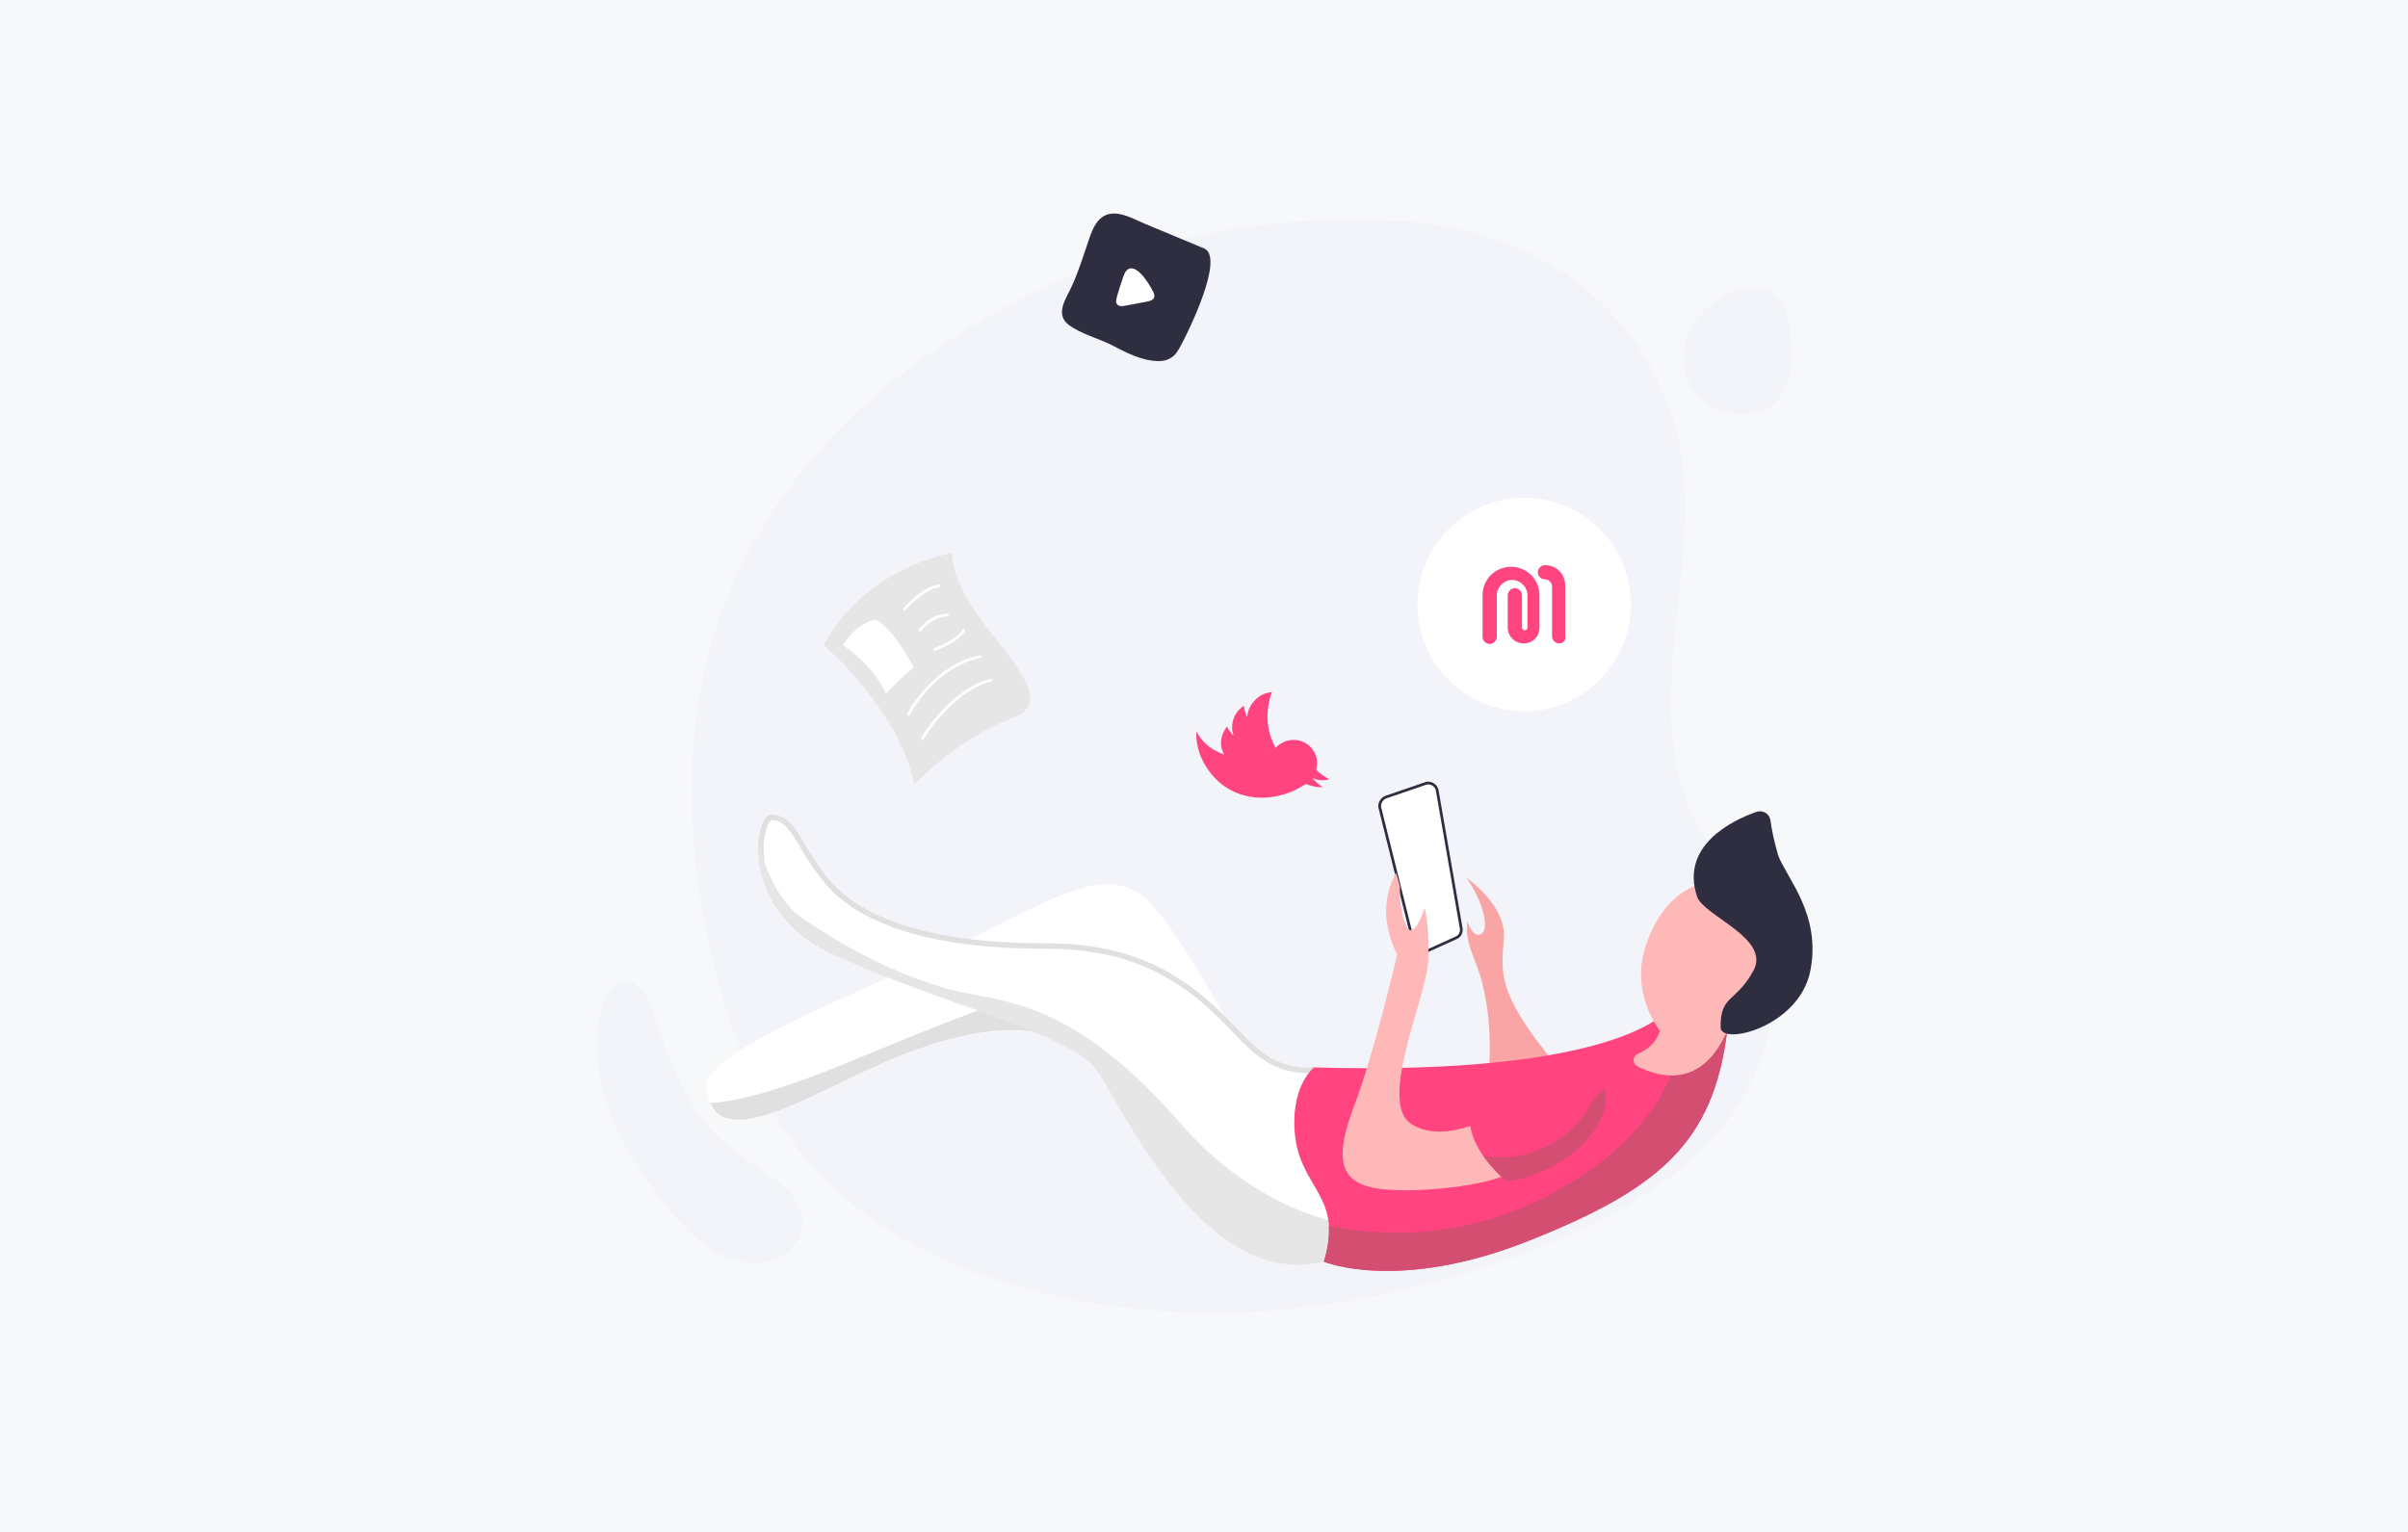
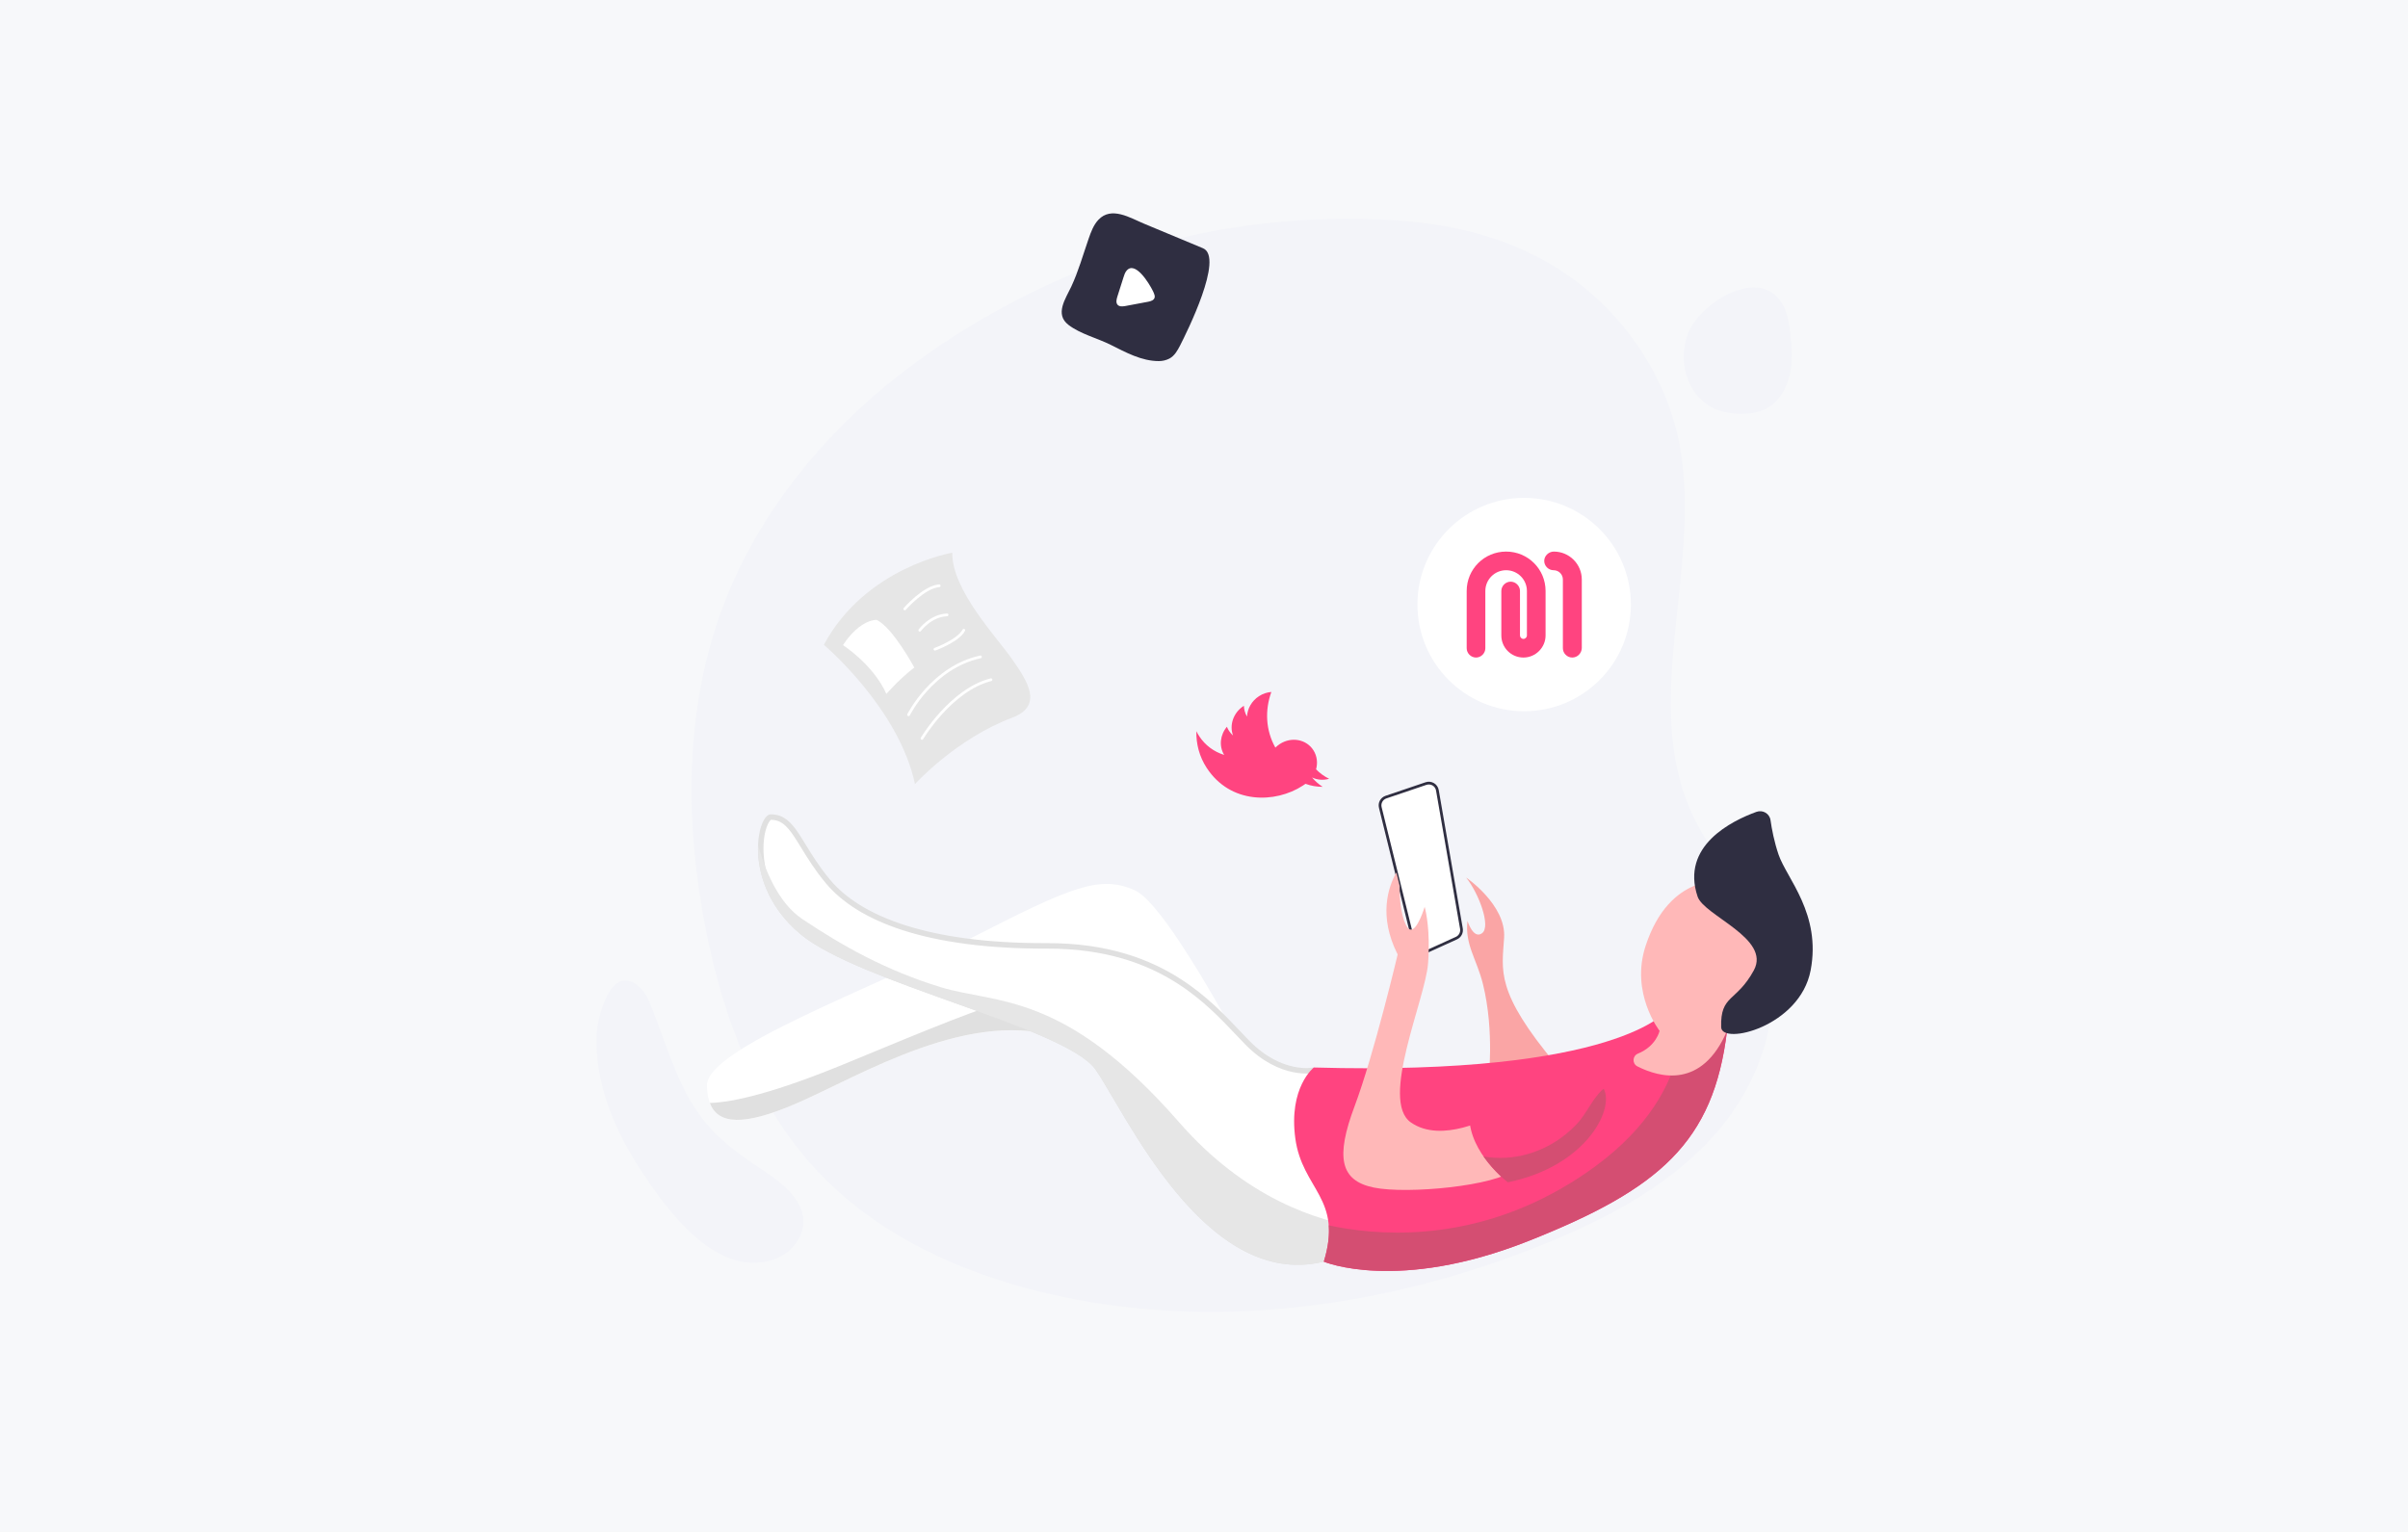
- <svg xmlns="http://www.w3.org/2000/svg" version="1.1" id="图层_1" x="0px" y="0px" viewBox="0 0 440 280" style="enable-background:new 0 0 440 280;" xml:space="preserve">
-   <style type="text/css">
- 	.st0{fill:#F7F8FA;}
- 	.st1{fill:#F3F4F9;}
- 	.st2{fill:#FAA5A5;}
- 	.st3{fill:#FFFFFF;}
- 	.st4{fill:#E0E0E0;}
- 	.st5{fill:#FFFFFF;stroke:#E0E0E0;}
- 	.st6{fill:#E6E6E6;}
- 	.st7{fill:#FF4480;}
- 	.st8{fill:#D44E72;}
- 	.st9{fill:none;stroke:#FFFFFF;stroke-width:0.5;stroke-linecap:round;stroke-miterlimit:10;}
- 	.st10{fill:#2F2E41;}
- 	.st11{fill:#FFB8B8;}
- 	.st12{fill:#FFFFFF;stroke:#2F2E41;stroke-width:0.5;stroke-linejoin:round;stroke-miterlimit:10;}
- 	.st13{fill:#FF4480;}
- </style>
-   <path class="st0" d="M440,0H0v280h440V0z" />
-   <path class="st1" d="M257.4,40.5c15.7,1.4,29.9,7.3,39.9,20.1c4.9,6.2,8.3,13.5,9.7,21.3c3.9,22.4-7.4,47,2.5,67.6  c3.6,7.4,9.7,13.5,12.6,21.2c4.6,12,0.4,26-7.8,35.8c-8.2,9.8-19.9,16.1-31.7,20.9c-28.9,11.8-61.4,16.3-91.8,9  c-15.4-3.7-30.3-10.6-41.2-22c-11.4-12-17.4-28.2-20.6-44.4c-3.7-18.9-3.9-39,2.5-57.2c6.3-18,18.8-33.4,34-45  c11.4-8.6,24.1-15.5,37.5-20.3c16.7-6,34.9-8.1,52.6-7C256.2,40.4,256.8,40.4,257.4,40.5z" />
-   <path class="st1" d="M311.7,56.5c-1.6,1.4-2.8,3.1-3.4,4.7c-1.7,4.7-0.3,10.4,4.1,13.1c1.6,1,3.5,1.3,5.3,1.4c1.7,0.1,3.5-0.2,5.1-1  c2.2-1.2,3.6-3.5,4.2-6c0.6-2.4,0.4-5,0.2-7.5c-0.2-1.6-0.4-3.2-1-4.7C323.4,50.1,316.2,52.5,311.7,56.5z" />
-   <path class="st1" d="M109,189.3c-0.3,8.9,3.3,17.4,8.1,24.7c4.9,7.4,13.8,19.8,24.3,16.2c3.2-1.1,5.8-4.5,5.2-7.8  c-0.7-4.3-5.2-7.1-8.5-9.3c-4.3-2.8-7.9-5.7-10.9-10c-3.8-5.6-5.8-12.7-8.2-18.9c-0.5-1.3-1.1-2.7-2.2-3.7  C111.6,175.7,109.1,185.9,109,189.3z" />
-   <path class="st2" d="M267.9,160.4c0,0,7.3,5,6.9,11c-0.4,6-1.7,9.8,9.6,23.3l-12.5,3.1c0,0,1.2-9.2-1-17.9  c-1.1-4.6-3.3-7.2-2.8-11.5c0,0,1.1,3.4,2.7,2.2C272.4,169.3,270.2,163.3,267.9,160.4z" />
-   <path class="st3" d="M230.3,197.8c0,0-16.4-32.1-22.9-35s-11.7-0.6-29.9,8.7s-48.5,20.2-48.4,27c0.2,6.8,4.5,8.4,16.3,3.3  c11.8-5.1,32.4-18,49.4-11.7c17,6.3,25.4,24.8,25.4,24.8L230.3,197.8z" />
-   <path class="st4" d="M199.1,182.7c-9.7-2.5-12.4-1.6-44.2,11.5c-13.3,5.5-20.8,7.2-25.1,7.4c1.5,3.9,6.1,4.3,15.7,0.1  c11.8-5.1,32.4-18,49.4-11.7c17,6.3,25.3,24.8,25.3,24.8l4.8-8.1C218.6,198.3,206,184.5,199.1,182.7z" />
-   <path class="st5" d="M146.5,170.3L146.5,170.3c-5.2-4.4-7.1-9.7-7.4-13.9c-0.2-2.1,0.1-3.9,0.5-5.2c0.2-0.6,0.5-1.1,0.7-1.4  c0.3-0.3,0.4-0.4,0.5-0.4c1.1,0,1.9,0.3,2.6,0.8c0.7,0.6,1.4,1.4,2.1,2.5c0.4,0.6,0.8,1.3,1.2,2c1.1,1.9,2.5,4.1,4.5,6.5  c5.6,6.7,18,11.8,40,11.7c10.9,0,18.5,2.8,24.1,6.5c4.7,3,8,6.5,10.8,9.4c0.6,0.6,1.1,1.2,1.7,1.7c3.1,3.2,6.2,4.5,8.5,4.9  c1.1,0.2,2.1,0.3,2.8,0.2c0.3,0,0.5,0,0.7-0.1l10.7,27.5l-8.8,6.9c-10.5,2.5-19.4-4.1-26.4-12.5c-3.5-4.2-6.5-8.8-8.9-12.9  c-0.9-1.5-1.7-2.9-2.5-4.2c-1.3-2.2-2.4-4.1-3.3-5.3c-0.7-1-2-2.1-3.6-3c-1.6-1-3.6-2-5.8-3c-4.5-2-10.1-4-15.8-6.1  c-0.3-0.1-0.6-0.2-0.9-0.3c-5.5-2-11-3.9-15.8-6C153.4,174.6,149.1,172.5,146.5,170.3z" />
-   <path class="st6" d="M241.9,230.6l7.8-6.1c-9.1-1.2-22.2-5.6-34.2-19.4c-21-24-33.4-21.6-43.5-24.7c-10.1-3.1-18-7.6-25.3-12.5  c-4.4-2.9-6.8-9.1-8.1-13.5c-0.2,4.5,1.5,11,7.7,16.2c10.7,9,48.6,17.1,54,24.8C205.6,203.2,220.2,235.9,241.9,230.6z" />
-   <path class="st7" d="M304.6,184.7c0,0-8.8,12-64.5,10.4c0,0-4.6,3.6-3.4,13c1.3,9.3,8.8,10.9,5.2,22.5c0,0,13.5,5.7,37.4-3.8  s33.8-18.1,36.3-38.4L304.6,184.7z" />
-   <path class="st8" d="M315.6,188.4l-8.5-2.9c0,0,3,17.5-22,31.8c-17.5,10-34,8.5-42.3,6.7c0.1,1.8-0.1,4-0.9,6.6  c0,0,13.5,5.7,37.4-3.8C303.3,217.3,313.1,208.8,315.6,188.4z" />
-   <path class="st6" d="M150.5,117.9c0,0,13.7,11.6,16.6,25.5c0,0,7.5-8.3,17.8-12.1c5.8-2.2,2.8-6.7,0-10.7  c-2.8-4-11.1-12.7-10.9-19.5C174,101,158.2,103.6,150.5,117.9z" />
-   <path class="st3" d="M154,117.9c0,0,5.5,3.5,7.9,8.9c0,0,2.5-2.8,5.1-4.8c0,0-3.9-7.3-6.9-8.7C160.2,113.3,157.2,113.1,154,117.9z" />
-   <path class="st9" d="M165.3,111.3c0,0,3.5-4,6.3-4.2" />
-   <path class="st9" d="M168.1,115.2c0,0,1.9-2.7,5-2.8" />
-   <path class="st9" d="M170.8,118.7c0,0,4.2-1.5,5.3-3.5" />
-   <path class="st9" d="M166,130.6c0,0,4.3-8.7,13.1-10.6" />
-   <path class="st9" d="M168.5,135c0,0,5.3-8.9,12.6-10.7" />
-   <path class="st10" d="M211.8,66c-3.2,0-6.1-1.6-8.8-3c-2.5-1.2-5.5-2-7.7-3.6c-2.6-2-0.5-4.8,0.5-7c1.3-2.8,2.2-5.8,3.2-8.7  c0.4-1.2,0.9-2.5,1.8-3.5c2.4-2.5,5.8-0.4,8.4,0.7c3.6,1.5,7.2,3,10.8,4.5c3.9,1.6-3,15.5-4.2,17.7c-0.5,0.9-1,1.9-2,2.4  C213.1,65.9,212.4,66,211.8,66z" />
-   <path class="st3" d="M210.7,53.3c-0.8-1.6-3.3-5.6-4.9-3.8c-0.3,0.3-0.4,0.8-0.6,1.2c-0.4,1.2-0.8,2.4-1.1,3.5c-0.1,0.5-0.3,1,0,1.4  c0.3,0.4,0.9,0.4,1.4,0.3c1.4-0.3,2.8-0.5,4.2-0.8c0.5-0.1,1.1-0.3,1.2-0.8c0.1-0.3,0-0.5-0.1-0.8C210.8,53.5,210.8,53.4,210.7,53.3  z" />
-   <path class="st11" d="M315.1,161.1c0,0-9.9-1.6-14.4,11.8c-2.9,8.7,2.6,15.5,2.6,15.5s-0.6,2.8-4,4.2c-1,0.4-1.1,1.8-0.1,2.3  c4.1,2.1,11.8,4.1,16.4-6.5c0,0,14.9-9.8,9.5-17.7C319.8,162.7,322.5,163.8,315.1,161.1z" />
-   <path class="st10" d="M323.5,149.9c-0.2-1.2-1.4-1.9-2.6-1.5c-4.5,1.6-13.9,6.2-10.8,15.5c1.2,3.5,13.5,7.6,10.3,13.5  c-3.2,5.9-6.1,4.4-6,10.4c0.1,3.4,14.4-0.1,16.4-10.4c2-10.3-4.3-16.8-5.9-21.1C324.2,153.9,323.7,151.5,323.5,149.9z" />
-   <path class="st12" d="M253.2,145.7l7.3-2.5c0.9-0.3,1.9,0.3,2.1,1.2l4.4,25.3c0.1,0.7-0.2,1.4-0.9,1.7l-5.5,2.5  c-0.9,0.4-2-0.1-2.2-1.1l-6.3-25.3C252,146.8,252.5,146,253.2,145.7z" />
-   <path class="st11" d="M255.1,159.5c-1.5,2.7-3.3,8,0.2,15c0,0-4.3,18.4-7.9,27.7c-3.5,9.3-2.7,13.6,3.5,14.9  c6.2,1.3,22.5-0.3,25.6-3.2l-4.1-9.7c0,0-9,5.1-14.7,1.1c-5.7-4,2.6-22.4,3.2-29c0.1-0.8,0.1-1.6,0.1-2.4c0.1-5.1-0.7-8-0.7-8  s-1.3,4.4-2.6,4.1c-0.2,0-0.4-0.1-0.5-0.4c-0.9-1.2-1.5-4.5-1.4-7.6L255.1,159.5z" />
-   <path class="st7" d="M293,198.9c2.2,3.8-3.3,14.3-17.5,17.2c0,0-7-5.3-7-12c0-2.9,6.1-5.6,12-6.8C286.5,196.1,291.6,196.4,293,198.9  z" />
-   <path class="st8" d="M293.1,199c-0.2,0.1-0.3,0.2-0.5,0.3c-1.8,1.8-2.8,4.3-4.5,6.1c-0.6,0.6-1.2,1.2-1.9,1.8  c-4.2,3.4-9.7,5-15.1,4.1c2,2.9,4.4,4.7,4.4,4.7C289.5,213.3,295,203,293.1,199z" />
-   <path class="st7" d="M238.1,143.6c0.2-0.1,0.3-0.2,0.5-0.3c1,0.4,2.1,0.6,3.1,0.6c-0.7-0.5-1.4-1.1-1.9-1.7c0.9,0.4,2.1,0.6,3.1,0.2  c-0.9-0.4-1.7-1-2.4-1.7c0.3-1.2,0.2-2.4-0.5-3.5c-1.3-2-4-2.6-6.1-1.2c-0.3,0.2-0.6,0.4-0.8,0.7c-1.8-3.2-1.9-6.8-0.7-10.2  c-0.8,0.1-1.6,0.3-2.3,0.8c-1.3,0.9-2.1,2.3-2.2,3.7c-0.4-0.6-0.5-1.3-0.6-2l0,0c-1.9,1.2-2.6,3.5-1.9,5.4c-0.3-0.2-0.5-0.5-0.8-0.9  c-0.1-0.2-0.3-0.5-0.4-0.7c-1.2,1.5-1.5,3.5-0.5,5.1c-1.8-0.6-3.5-1.7-4.6-3.4c-0.2-0.3-0.4-0.6-0.5-0.9c-0.1,2.3,0.5,4.6,1.9,6.7  C224.8,147,233,146.9,238.1,143.6z" />
-   <circle class="st3" cx="278.5" cy="110.5" r="19.5" />
-   <g>
-     <g>
-       <g>
-         <g>
-           <g>
-             <path class="st13" d="M278.4,117.6c-1.6,0-2.9-1.3-2.9-2.9v-5.9c0-0.7,0.6-1.3,1.3-1.3c0.7,0,1.3,0.6,1.3,1.3v5.9       c0,0.2,0.2,0.5,0.5,0.5s0.5-0.2,0.5-0.5v-5.9c0-1.5-1.3-2.8-2.8-2.8c-1.5,0-2.8,1.3-2.8,2.8v7.6c0,0.7-0.6,1.3-1.3,1.3       s-1.3-0.6-1.3-1.3v-7.6c0-2.9,2.3-5.2,5.2-5.2s5.2,2.3,5.2,5.2v5.9C281.3,116.3,280.1,117.6,278.4,117.6z" />
-           </g>
-         </g>
-         <g>
-           <g>
-             <path class="st13" d="M284.9,117.6c-0.7,0-1.3-0.6-1.3-1.3v-9.1c0-0.7-0.6-1.3-1.3-1.3c-0.7,0-1.3-0.6-1.3-1.3s0.6-1.3,1.3-1.3       c2.1,0,3.7,1.6,3.7,3.7v9.1C286.2,117.1,285.6,117.6,284.9,117.6z" />
-           </g>
-         </g>
-       </g>
-     </g>
-   </g>
+ <svg xmlns="http://www.w3.org/2000/svg" width="440" height="280" viewBox="0 0 440 280" fill="none">
+   <path d="M440 0H0V280H440V0Z" fill="#F7F8FA" />
+   <path d="M257.367 40.465C273.107 41.855 287.277 47.765 297.317 60.555C302.177 66.745 305.637 74.065 306.997 81.835C310.927 104.265 299.577 128.875 309.477 149.385C313.047 156.785 319.137 162.855 322.057 170.535C326.617 182.495 322.467 196.495 314.257 206.315C306.047 216.135 294.367 222.405 282.517 227.245C253.577 239.045 221.097 243.545 190.697 236.255C175.347 232.575 160.367 225.705 149.527 214.225C138.167 202.205 132.137 186.015 128.947 169.785C125.227 150.845 125.067 130.815 131.467 112.605C137.797 94.615 150.307 79.165 165.497 67.625C176.867 58.985 189.627 52.155 203.037 47.285C219.717 41.235 237.977 39.135 255.637 40.315C256.227 40.365 256.797 40.415 257.367 40.465Z" fill="#F3F4F9" />
+   <path d="M311.747 56.485C310.157 57.925 308.917 59.595 308.357 61.165C306.697 65.855 308.017 71.595 312.427 74.255C314.017 75.215 315.897 75.575 317.757 75.635C319.487 75.685 321.277 75.465 322.807 74.645C325.017 73.455 326.417 71.105 326.997 68.665C327.577 66.225 327.417 63.675 327.157 61.175C326.987 59.565 326.767 57.935 326.127 56.445C323.387 50.145 316.197 52.455 311.747 56.485Z" fill="#F3F4F9" />
+   <path d="M109.017 189.265C108.717 198.165 112.347 206.655 117.147 213.975C122.007 221.385 130.987 233.755 141.477 230.175C144.717 229.065 147.287 225.705 146.717 222.335C145.997 218.075 141.477 215.255 138.177 213.065C133.917 210.225 130.247 207.365 127.317 203.045C123.517 197.425 121.567 190.385 119.067 184.135C118.537 182.795 117.967 181.415 116.897 180.455C111.617 175.695 109.127 185.925 109.017 189.265Z" fill="#F3F4F9" />
+   <path d="M267.908 160.405C267.908 160.405 275.218 165.385 274.838 171.395C274.468 177.395 273.138 181.235 284.438 194.695L271.958 197.785C271.958 197.785 273.128 188.565 270.968 179.855C269.828 175.275 267.638 172.655 268.148 168.335C268.148 168.335 269.218 171.785 270.828 170.555C272.448 169.315 270.248 163.345 267.908 160.405Z" fill="#FAA5A5" />
+   <path d="M230.256 197.774C230.256 197.774 213.826 165.654 207.386 162.744C200.946 159.834 195.676 162.144 177.536 171.414C159.396 180.684 129.016 191.664 129.176 198.424C129.336 205.184 133.676 206.794 145.436 201.734C157.196 196.674 177.796 183.694 194.806 190.024C211.816 196.344 220.156 214.834 220.156 214.834L230.256 197.774Z" fill="white" />
+   <path d="M199.057 182.695C189.327 180.165 186.677 181.055 154.847 194.245C141.557 199.755 134.007 201.465 129.707 201.595C131.177 205.535 135.837 205.855 145.437 201.725C157.197 196.665 177.797 183.685 194.807 190.005C211.817 196.325 220.157 214.815 220.157 214.815L224.967 206.695C218.607 198.275 206.047 184.515 199.057 182.695Z" fill="#E0E0E0" />
+   <path d="M146.499 170.282L146.498 170.282C141.272 165.883 139.359 160.558 139.05 156.347C138.895 154.236 139.145 152.419 139.571 151.149C139.785 150.511 140.036 150.034 140.284 149.727C140.54 149.41 140.732 149.345 140.826 149.345C141.886 149.345 142.702 149.647 143.426 150.193C144.166 150.751 144.826 151.576 145.541 152.652C145.934 153.242 146.341 153.905 146.783 154.627C147.93 156.498 149.316 158.76 151.313 161.146C156.949 167.88 169.313 172.955 191.288 172.885C202.155 172.85 209.776 175.714 215.431 179.343C220.119 182.351 223.46 185.882 226.213 188.792C226.792 189.404 227.345 189.988 227.879 190.534C230.996 193.723 234.044 195 236.335 195.471C237.477 195.706 238.426 195.739 239.094 195.712C239.356 195.701 239.576 195.681 239.747 195.661L250.486 223.201L241.653 230.135C231.145 232.661 222.287 226.04 215.295 217.611C211.8 213.397 208.806 208.773 206.345 204.711C205.449 203.234 204.621 201.824 203.863 200.534C202.55 198.301 201.449 196.429 200.586 195.198C199.852 194.152 198.601 193.14 197.007 192.152C195.405 191.158 193.416 190.164 191.165 189.167C186.664 187.173 181.066 185.149 175.325 183.092C175.016 182.981 174.706 182.87 174.396 182.759C168.943 180.806 163.404 178.821 158.553 176.796C153.414 174.649 149.105 172.479 146.499 170.282Z" fill="white" stroke="#E0E0E0" />
+   <path d="M241.887 230.605L249.637 224.515C240.577 223.265 227.457 218.875 215.467 205.145C194.497 181.105 182.027 183.535 171.917 180.445C161.817 177.345 153.877 172.855 146.577 167.965C142.177 165.015 139.747 158.895 138.517 154.495C138.347 159.035 140.017 165.495 146.177 170.685C156.857 179.685 194.777 187.805 200.177 195.505C205.587 203.195 220.177 235.945 241.887 230.605Z" fill="#E6E6E6" />
+   <path d="M304.587 184.695C304.587 184.695 295.747 196.675 240.067 195.115C240.067 195.115 235.417 198.745 236.687 208.085C237.957 217.435 245.437 219.015 241.887 230.605C241.887 230.605 255.347 236.315 279.307 226.815C303.267 217.315 313.106 208.765 315.576 188.405L304.587 184.695Z" fill="#FF4480" />
+   <path d="M315.566 188.405L307.096 185.535C307.096 185.535 310.086 203.035 285.146 217.305C267.646 227.315 251.106 225.775 242.796 223.965C242.936 225.795 242.716 227.935 241.896 230.605C241.896 230.605 255.356 236.315 279.316 226.815C303.266 217.315 313.096 208.765 315.566 188.405Z" fill="#D44E72" />
+   <path d="M150.537 117.854C150.537 117.854 164.247 129.424 167.187 143.314C167.187 143.314 174.657 135.054 184.937 131.184C190.757 128.994 187.697 124.454 184.937 120.484C182.177 116.514 173.877 107.804 174.007 101.024C174.007 101.024 158.187 103.644 150.537 117.854Z" fill="#E6E6E6" />
+   <path d="M154.027 117.914C154.027 117.914 159.567 121.454 161.967 126.834C161.967 126.834 164.427 123.994 167.067 122.014C167.067 122.014 163.117 114.664 160.177 113.304C160.177 113.304 157.237 113.084 154.027 117.914Z" fill="white" />
+   <path d="M165.326 111.294C165.326 111.294 168.806 107.284 171.616 107.064" stroke="white" stroke-width="0.5" stroke-miterlimit="10" stroke-linecap="round" />
+   <path d="M168.066 115.194C168.066 115.194 169.986 112.534 173.046 112.384" stroke="white" stroke-width="0.5" stroke-miterlimit="10" stroke-linecap="round" />
+   <path d="M170.838 118.664C170.838 118.664 175.088 117.124 176.108 115.194" stroke="white" stroke-width="0.5" stroke-miterlimit="10" stroke-linecap="round" />
+   <path d="M166.018 130.644C166.018 130.644 170.338 121.984 179.158 120.064" stroke="white" stroke-width="0.5" stroke-miterlimit="10" stroke-linecap="round" />
+   <path d="M168.467 134.974C168.467 134.974 173.727 126.104 181.077 124.234" stroke="white" stroke-width="0.5" stroke-miterlimit="10" stroke-linecap="round" />
+   <path d="M211.758 66C208.592 66.007 205.69 64.393 202.946 63.025C200.49 61.798 197.414 61.051 195.238 59.384C192.676 57.418 194.724 54.584 195.744 52.394C197.052 49.598 197.898 46.562 198.911 43.654C199.341 42.421 199.795 41.142 200.694 40.185C203.075 37.636 206.513 39.834 209.053 40.888C212.635 42.383 216.225 43.879 219.814 45.374C223.729 47.004 216.792 60.864 215.65 63.107C215.167 64.056 214.615 65.043 213.67 65.544C213.051 65.858 212.416 65.993 211.758 66Z" fill="#2F2E41" />
+   <path d="M210.702 53.262C209.921 51.657 207.389 47.621 205.848 49.479C205.566 49.813 205.426 50.252 205.292 50.676C204.919 51.858 204.539 53.039 204.166 54.221C204.019 54.697 203.878 55.269 204.173 55.663C204.49 56.079 205.102 56.027 205.602 55.938C207.002 55.678 208.402 55.418 209.802 55.15C210.287 55.061 210.878 54.875 210.984 54.362C211.04 54.102 210.941 53.835 210.843 53.589C210.808 53.493 210.758 53.389 210.702 53.262Z" fill="white" />
+   <path d="M315.067 161.064C315.067 161.064 305.117 159.414 300.697 172.874C297.847 181.544 303.247 188.414 303.247 188.414C303.247 188.414 302.657 191.204 299.297 192.574C298.267 192.994 298.207 194.414 299.197 194.914C303.287 196.984 311.027 199.034 315.567 188.414C315.567 188.414 330.417 178.614 325.107 170.684C319.807 162.744 322.457 163.814 315.067 161.064Z" fill="#FFB8B8" />
+   <path d="M323.518 149.915C323.348 148.705 322.108 147.975 320.958 148.385C316.428 150.025 307.088 154.605 310.188 163.865C311.368 167.385 323.648 171.505 320.468 177.355C317.288 183.205 314.328 181.755 314.498 187.745C314.598 191.105 328.888 187.675 330.848 177.355C332.808 167.035 326.508 160.605 324.998 156.235C324.188 153.865 323.748 151.545 323.518 149.915Z" fill="#2F2E41" />
+   <path d="M253.247 145.695L260.568 143.215C261.498 142.905 262.487 143.485 262.647 144.455L267.038 169.735C267.158 170.455 266.788 171.165 266.128 171.465L260.677 173.945C259.767 174.355 258.707 173.845 258.467 172.875L252.217 147.605C252.007 146.785 252.457 145.965 253.247 145.695Z" fill="white" stroke="#2F2E41" stroke-width="0.5" stroke-miterlimit="10" stroke-linejoin="round" />
+   <path d="M255.147 159.475C253.647 162.145 251.847 167.455 255.387 174.455C255.387 174.455 251.037 192.825 247.527 202.165C244.017 211.505 244.867 215.785 251.007 217.055C257.157 218.325 273.507 216.735 276.637 213.805L272.487 204.085C272.487 204.085 263.467 209.145 257.787 205.145C252.107 201.145 260.417 182.725 260.937 176.135C261.007 175.295 261.047 174.495 261.057 173.755C261.187 168.635 260.317 165.755 260.317 165.755C260.317 165.755 259.017 170.115 257.727 169.905C257.547 169.885 257.367 169.765 257.197 169.535C256.257 168.305 255.667 165.045 255.757 161.945L255.147 159.475Z" fill="#FFB8B8" />
+   <path d="M292.998 198.884C295.168 202.714 289.688 213.234 275.508 216.084C275.508 216.084 268.498 210.804 268.488 204.074C268.488 201.214 274.588 198.504 280.528 197.294C286.468 196.084 291.578 196.384 292.998 198.884Z" fill="#FF4480" />
+   <path d="M293.058 199.024C292.898 199.094 292.738 199.204 292.578 199.374C290.798 201.184 289.828 203.654 288.058 205.514C287.458 206.144 286.828 206.724 286.168 207.264C281.978 210.684 276.508 212.314 271.078 211.374C273.078 214.254 275.508 216.094 275.508 216.094C289.538 213.264 295.038 202.964 293.058 199.024Z" fill="#D44E72" />
+   <path d="M238.058 143.595C238.228 143.485 238.388 143.375 238.548 143.265C239.538 143.635 240.598 143.815 241.678 143.815C240.948 143.345 240.298 142.765 239.748 142.105C240.698 142.555 241.808 142.655 242.868 142.345C241.988 141.915 241.178 141.345 240.478 140.615C240.798 139.465 240.668 138.205 240.008 137.155C238.738 135.125 235.988 134.605 233.858 135.985C233.558 136.185 233.288 136.405 233.038 136.645C231.268 133.495 231.098 129.805 232.308 126.475C231.538 126.535 230.758 126.785 230.048 127.245C228.708 128.115 227.928 129.535 227.858 130.975C227.498 130.365 227.318 129.685 227.288 129.005L227.238 129.035C225.358 130.255 224.598 132.535 225.308 134.435C225.028 134.185 224.768 133.895 224.558 133.565C224.408 133.335 224.288 133.085 224.188 132.835C222.948 134.295 222.698 136.375 223.688 137.985C221.848 137.415 220.218 136.245 219.118 134.545C218.928 134.255 218.758 133.945 218.608 133.645C218.548 135.965 219.148 138.295 220.488 140.345C224.828 147.005 233.018 146.875 238.058 143.595Z" fill="#FF4480" />
+   <circle cx="278.5" cy="110.5" r="19.5" fill="white" />
+   <path d="M278.371 120.184C276.131 120.184 274.33 118.383 274.33 116.145V108.018C274.33 107.094 275.109 106.315 276.034 106.315C276.959 106.315 277.738 107.094 277.738 108.018V116.145C277.738 116.485 278.03 116.777 278.371 116.777C278.712 116.777 279.004 116.485 279.004 116.145V108.018C279.004 105.926 277.3 104.223 275.206 104.223C273.113 104.223 271.408 105.926 271.408 108.018V118.48C271.408 119.405 270.629 120.184 269.704 120.184C268.779 120.184 268 119.405 268 118.48V108.018C268 104.028 271.214 100.816 275.206 100.816C279.199 100.816 282.413 104.028 282.413 108.018V116.145C282.413 118.334 280.611 120.184 278.371 120.184Z" fill="#FF4480" />
+   <path d="M287.281 120.184C286.355 120.184 285.576 119.405 285.576 118.48V105.926C285.576 105.001 284.846 104.223 283.872 104.223C282.947 104.223 282.168 103.444 282.168 102.52C282.168 101.595 282.996 100.816 283.921 100.816C286.745 100.816 289.033 103.103 289.033 105.926V118.48C288.985 119.405 288.254 120.184 287.281 120.184Z" fill="#FF4480" />
</svg>
